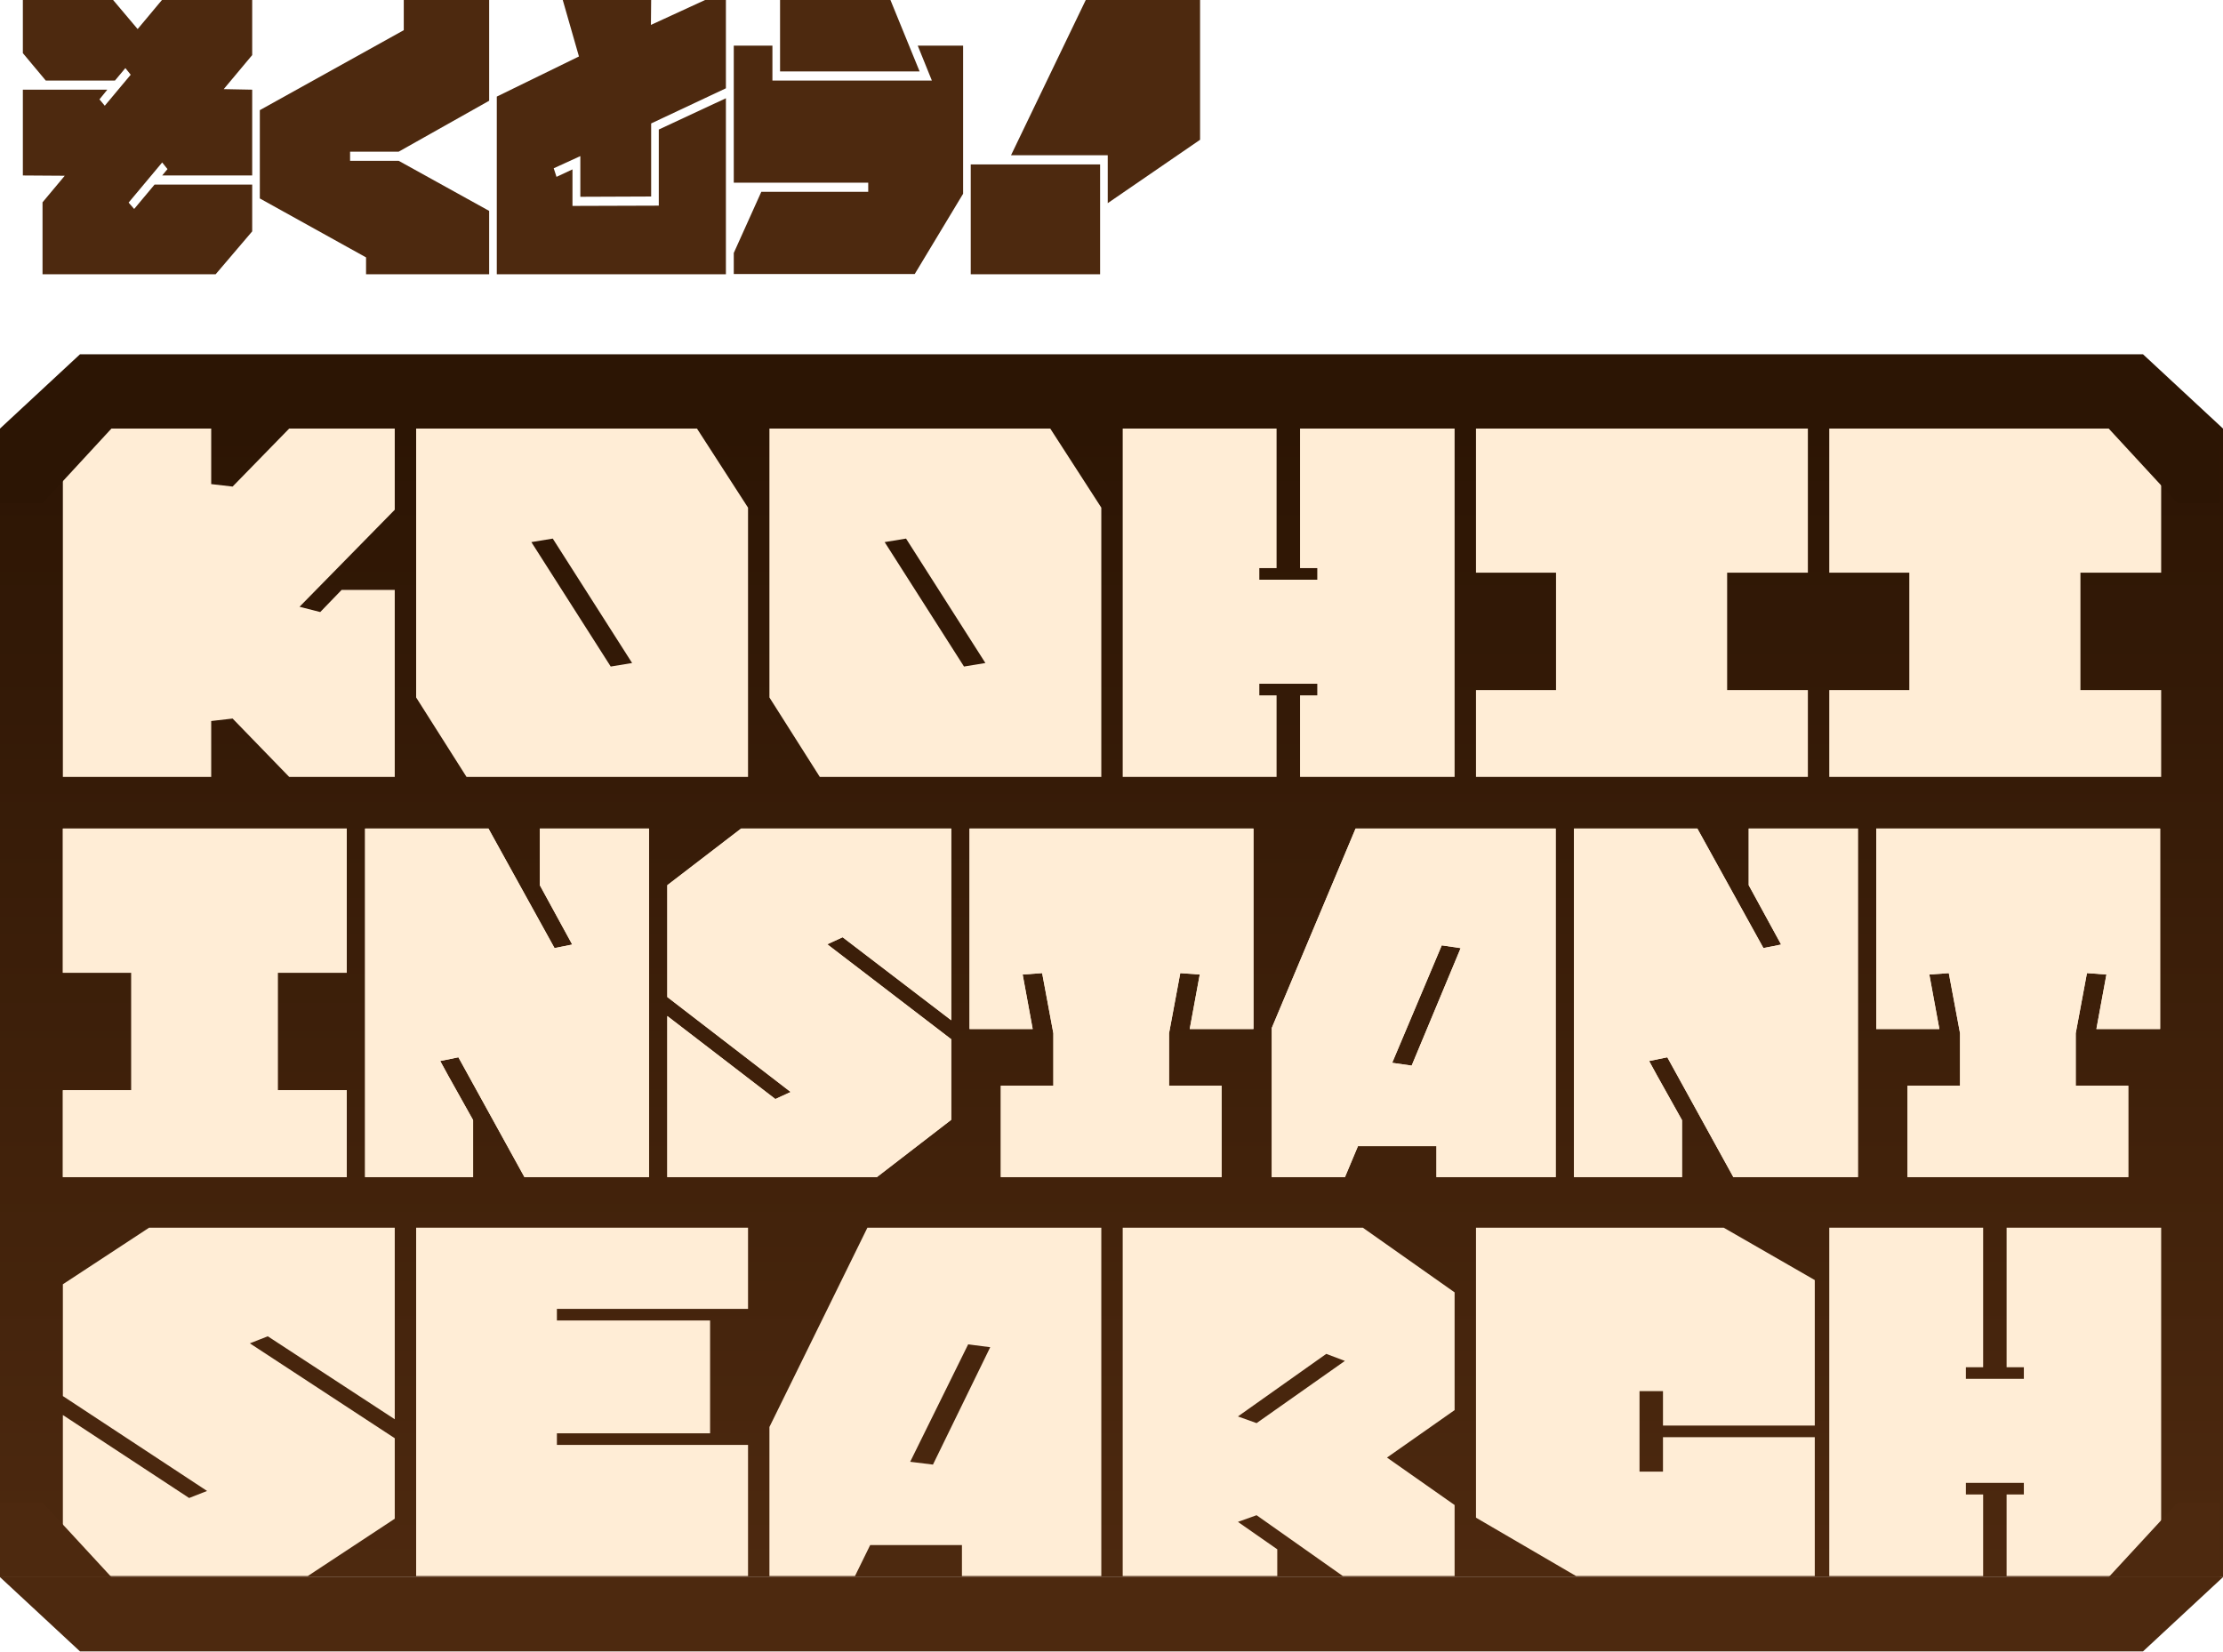
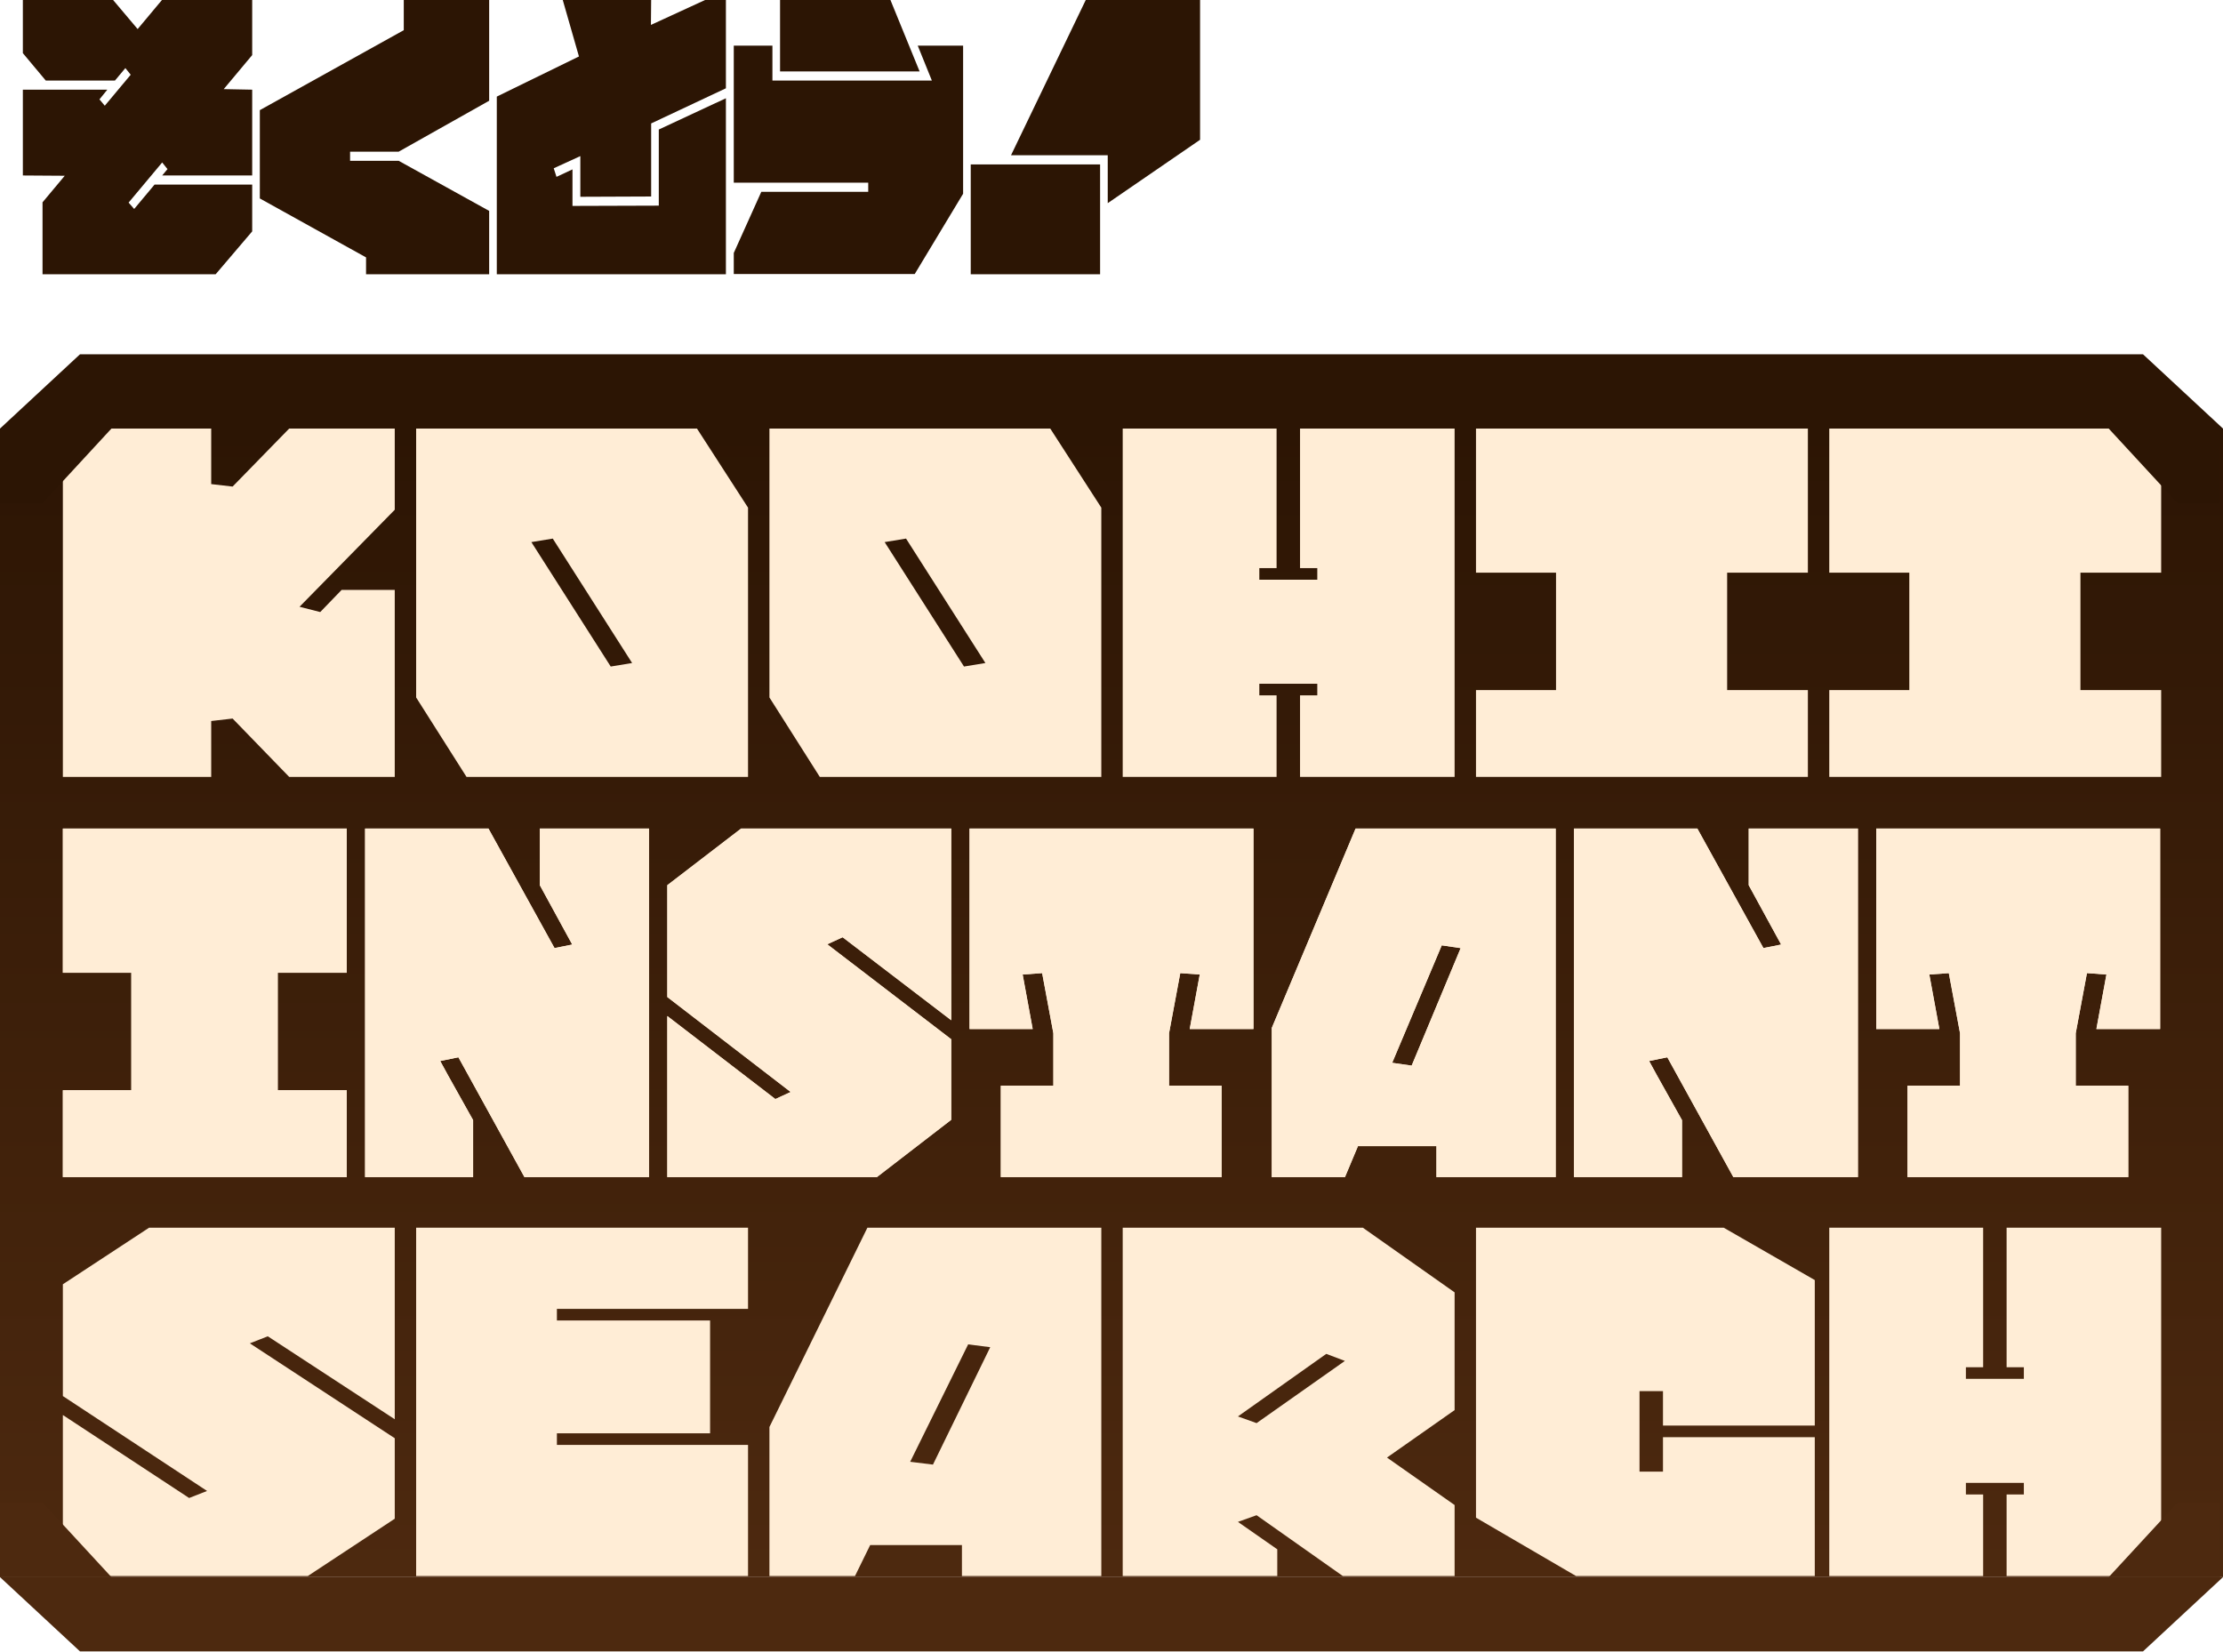
<svg xmlns="http://www.w3.org/2000/svg" width="389" height="289" viewBox="0 0 389 289" fill="none">
  <rect y="75" width="389" height="201" fill="url(#paint0_linear_13_186)" />
-   <path d="M4 0H19.793L24.086 5.086L28.338 0H44.131V9.639L39.15 15.596L44.131 15.693V30.708H28.378L29.31 29.594L28.378 28.432L22.506 35.455L23.478 36.569L27.042 32.307H44.131V40.492L37.733 48H7.442V35.407L11.33 30.757L4 30.708V15.693H18.781L17.404 17.389L18.335 18.503L22.871 13.078L21.939 11.915L20.117 14.095H8.009L4 9.3V0Z" fill="#4D290F" />
-   <path d="M70.655 0H85.598V17.631L69.764 26.543H61.261V28.141H69.764L85.598 36.908V48H64.055V45.045L45.467 34.729V19.277L70.655 5.28V0Z" fill="#4D290F" />
-   <path d="M98.476 0H113.945L113.904 4.359L123.38 0H127.025V15.451L113.945 21.602V34.389L101.553 34.438V27.318L96.896 29.449L97.382 30.951L100.177 29.643V36.036L115.281 35.988V22.668L127.025 17.195V48H86.934V16.904L101.31 9.881L98.476 0Z" fill="#4D290F" />
-   <path d="M136.501 0H155.817L160.92 12.496H136.501V0ZM128.402 7.992H135.165V14.095H163.066L160.596 7.992H168.533V33.905L160.069 47.952H128.402V44.27L133.221 33.566H151.93V31.968H128.402V7.992Z" fill="#4D290F" />
-   <path d="M189.995 0H210V24.46L193.842 35.552V27.173H176.915L189.995 0ZM169.869 28.771H192.506V48H169.869V28.771Z" fill="#4D290F" />
+   <path d="M4 0H19.793L24.086 5.086L28.338 0H44.131V9.639L39.15 15.596L44.131 15.693V30.708H28.378L29.31 29.594L28.378 28.432L22.506 35.455L23.478 36.569L27.042 32.307H44.131V40.492L37.733 48H7.442V35.407L11.33 30.757L4 30.708V15.693H18.781L17.404 17.389L18.335 18.503L22.871 13.078L21.939 11.915L20.117 14.095H8.009L4 9.3V0Z" fill="#2C1504" />
+   <path d="M70.655 0H85.598V17.631L69.764 26.543H61.261V28.141H69.764L85.598 36.908V48H64.055V45.045L45.467 34.729V19.277L70.655 5.28V0Z" fill="#2C1504" />
+   <path d="M98.476 0H113.945L113.904 4.359L123.38 0H127.025V15.451L113.945 21.602V34.389L101.553 34.438V27.318L96.896 29.449L97.382 30.951L100.177 29.643V36.036L115.281 35.988V22.668L127.025 17.195V48H86.934V16.904L101.31 9.881L98.476 0Z" fill="#2C1504" />
+   <path d="M136.501 0H155.817L160.92 12.496H136.501V0ZM128.402 7.992H135.165V14.095H163.066L160.596 7.992H168.533V33.905L160.069 47.952H128.402V44.27L133.221 33.566H151.93V31.968H128.402V7.992Z" fill="#2C1504" />
+   <path d="M189.995 0H210V24.46L193.842 35.552V27.173H176.915L189.995 0ZM169.869 28.771H192.506V48H169.869V28.771Z" fill="#2C1504" />
  <path d="M11 145H60.684V170.237H48.599V190.796H60.684V206H11V190.796H22.982V170.237H11V145Z" fill="#FFEDD6" />
  <path d="M63.886 145H85.371L96.94 165.928L100.142 165.313L94.461 154.91V145H113.363L113.57 206H91.775L80.206 185.01L77.004 185.626L82.685 196.028V206H63.886V145ZM63.886 145H85.474L97.043 165.928L100.348 165.251L94.564 154.91V145H113.57V206H91.878L80.31 185.01L77.004 185.687L82.789 196.028V206H63.886V145Z" fill="#FFEDD6" />
  <path d="M129.684 145H166.456V178.547L147.45 164.02L144.764 165.251L166.456 181.871V195.967L153.441 206H116.772V177.808L135.675 192.335L138.36 191.104L116.772 174.484V154.91L129.684 145Z" fill="#FFEDD6" />
  <path d="M169.658 145H219.342V180.086H208.186L209.942 170.545L206.534 170.299L204.571 180.824V189.996H213.764V206H175.133V189.996H184.326V180.824L182.363 170.299L178.954 170.545L180.71 180.086H169.658V145Z" fill="#FFEDD6" />
  <path d="M237.212 145H272.228V206H251.363V200.583H237.625L235.352 206H222.544V179.901L237.212 145ZM252.292 165.436L243.616 185.995L247.024 186.487L255.598 165.928L252.292 165.436Z" fill="#FFEDD6" />
  <path d="M275.43 145H296.915L308.484 165.928L311.686 165.313L306.005 154.91V145H324.907L325.114 206H303.319L291.75 185.01L288.548 185.626L294.229 196.028V206H275.43V145ZM275.43 145H297.018L308.587 165.928L311.892 165.251L306.108 154.91V145H325.114V206H303.422L291.854 185.01L288.548 185.687L294.333 196.028V206H275.43V145Z" fill="#FFEDD6" />
  <path d="M328.316 145H378V180.086H366.844L368.6 170.545L365.192 170.299L363.229 180.824V189.996H372.422V206H333.791V189.996H342.984V180.824L341.021 170.299L337.612 170.545L339.368 180.086H328.316V145Z" fill="#FFEDD6" />
  <path d="M11 75H36.96V84.719L40.703 85.15L50.604 75H69.077V89.21L52.415 106.187L56.037 107.11L59.78 103.235H69.077V135.96H50.604L40.703 125.749L36.96 126.179V135.96H11V75Z" fill="#FFEDD6" />
  <path d="M72.82 75H121.963L130.898 88.841V135.96H81.635L72.82 122.058V75ZM96.728 94.254L92.984 94.869L106.87 116.645L110.613 116.029L96.728 94.254Z" fill="#FFEDD6" />
  <path d="M134.641 75H183.783L192.718 88.841V135.96H143.455L134.641 122.058V75ZM158.548 94.254L154.805 94.869L168.69 116.645L172.433 116.029L158.548 94.254Z" fill="#FFEDD6" />
  <path d="M196.461 75H223.387V99.421H220.368V101.451H230.511V99.421H227.492V75H254.539V135.96H227.492V121.689H230.511V119.659H220.368V121.689H223.387V135.96H196.461V75Z" fill="#FFEDD6" />
  <path d="M258.282 75H316.359V100.22H302.232V120.766H316.359V135.96H258.282V120.766H272.288V100.22H258.282V75Z" fill="#FFEDD6" />
  <path d="M320.102 75H378.18V100.22H364.053V120.766H378.18V135.96H320.102V120.766H334.108V100.22H320.102V75Z" fill="#FFEDD6" />
  <path d="M26.093 214.849H69.078V248.374L46.861 233.856L43.721 235.087L69.078 251.695V265.782L53.864 275.808H11V247.635L33.096 262.153L36.235 260.922L11 244.314V224.752L26.093 214.849Z" fill="#FFEDD6" />
  <path d="M72.82 214.849H130.898V229.058H97.452V231.088H124.257V250.834H97.452V252.864H130.898V275.808H72.82V214.849Z" fill="#FFEDD6" />
  <path d="M151.786 214.849H192.718V275.808H168.328V270.395H152.269L149.613 275.808H134.641V249.727L151.786 214.849ZM169.415 235.271L159.272 255.817L163.257 256.309L173.279 235.763L169.415 235.271Z" fill="#FFEDD6" />
  <path d="M196.461 214.849H238.48L254.539 226.167V246.774L242.706 255.078L254.539 263.383V275.808H234.978L219.886 265.167L216.625 266.335L223.508 271.133V275.808H196.461V214.849ZM232.081 236.932L216.625 247.881L219.886 249.05L235.341 238.162L232.081 236.932Z" fill="#FFEDD6" />
  <path d="M258.282 214.849H301.629L317.567 224.014V249.481H291.003V243.452H286.898V257.539H291.003V251.511H317.567V275.808H275.789L258.282 265.597V214.849Z" fill="#FFEDD6" />
  <path d="M320.102 214.849H347.028V239.27H344.009V241.299H354.152V239.27H351.133V214.849H378.18V275.808H351.133V261.537H354.152V259.507H344.009V261.537H347.028V275.808H320.102V214.849Z" fill="#FFEDD6" />
  <path d="M11 145H60.684V170.237H48.599V190.796H60.684V206H11V190.796H22.982V170.237H11V145Z" fill="#FFEDD6" />
  <path d="M63.886 145H85.371L96.94 165.928L100.142 165.313L94.461 154.91V145H113.363L113.57 206H91.775L80.206 185.01L77.004 185.626L82.685 196.028V206H63.886V145ZM63.886 145H85.474L97.043 165.928L100.348 165.251L94.564 154.91V145H113.57V206H91.878L80.31 185.01L77.004 185.687L82.789 196.028V206H63.886V145Z" fill="#FFEDD6" />
  <path d="M129.684 145H166.456V178.547L147.45 164.02L144.764 165.251L166.456 181.871V195.967L153.441 206H116.772V177.808L135.675 192.335L138.36 191.104L116.772 174.484V154.91L129.684 145Z" fill="#FFEDD6" />
  <path d="M169.658 145H219.342V180.086H208.186L209.942 170.545L206.534 170.299L204.571 180.824V189.996H213.764V206H175.133V189.996H184.326V180.824L182.363 170.299L178.954 170.545L180.71 180.086H169.658V145Z" fill="#FFEDD6" />
  <path d="M237.212 145H272.228V206H251.363V200.583H237.625L235.352 206H222.544V179.901L237.212 145ZM252.292 165.436L243.616 185.995L247.024 186.487L255.598 165.928L252.292 165.436Z" fill="#FFEDD6" />
  <path d="M275.43 145H296.915L308.484 165.928L311.686 165.313L306.005 154.91V145H324.907L325.114 206H303.319L291.75 185.01L288.548 185.626L294.229 196.028V206H275.43V145ZM275.43 145H297.018L308.587 165.928L311.892 165.251L306.108 154.91V145H325.114V206H303.422L291.854 185.01L288.548 185.687L294.333 196.028V206H275.43V145Z" fill="#FFEDD6" />
  <path d="M328.316 145H378V180.086H366.844L368.6 170.545L365.192 170.299L363.229 180.824V189.996H372.422V206H333.791V189.996H342.984V180.824L341.021 170.299L337.612 170.545L339.368 180.086H328.316V145Z" fill="#FFEDD6" />
  <path d="M0 276H389L375 289H14L0 276Z" fill="#4D290F" />
  <path d="M0 75H389L375 62H14L0 75Z" fill="#2C1504" />
  <path d="M388.5 263H381L369 276H388.5V263Z" fill="#4D290F" />
  <path d="M0 263H7.5L19.5 276H0V263Z" fill="#4D290F" />
  <path d="M388.5 88H381L369 75H388.5V88Z" fill="#2C1504" />
  <path d="M0 88H7.5L19.5 75H0V88Z" fill="#2C1504" />
  <defs>
    <linearGradient id="paint0_linear_13_186" x1="194.5" y1="75" x2="194.5" y2="276" gradientUnits="userSpaceOnUse">
      <stop stop-color="#2C1504" />
      <stop offset="1" stop-color="#4D290F" />
    </linearGradient>
  </defs>
</svg>
